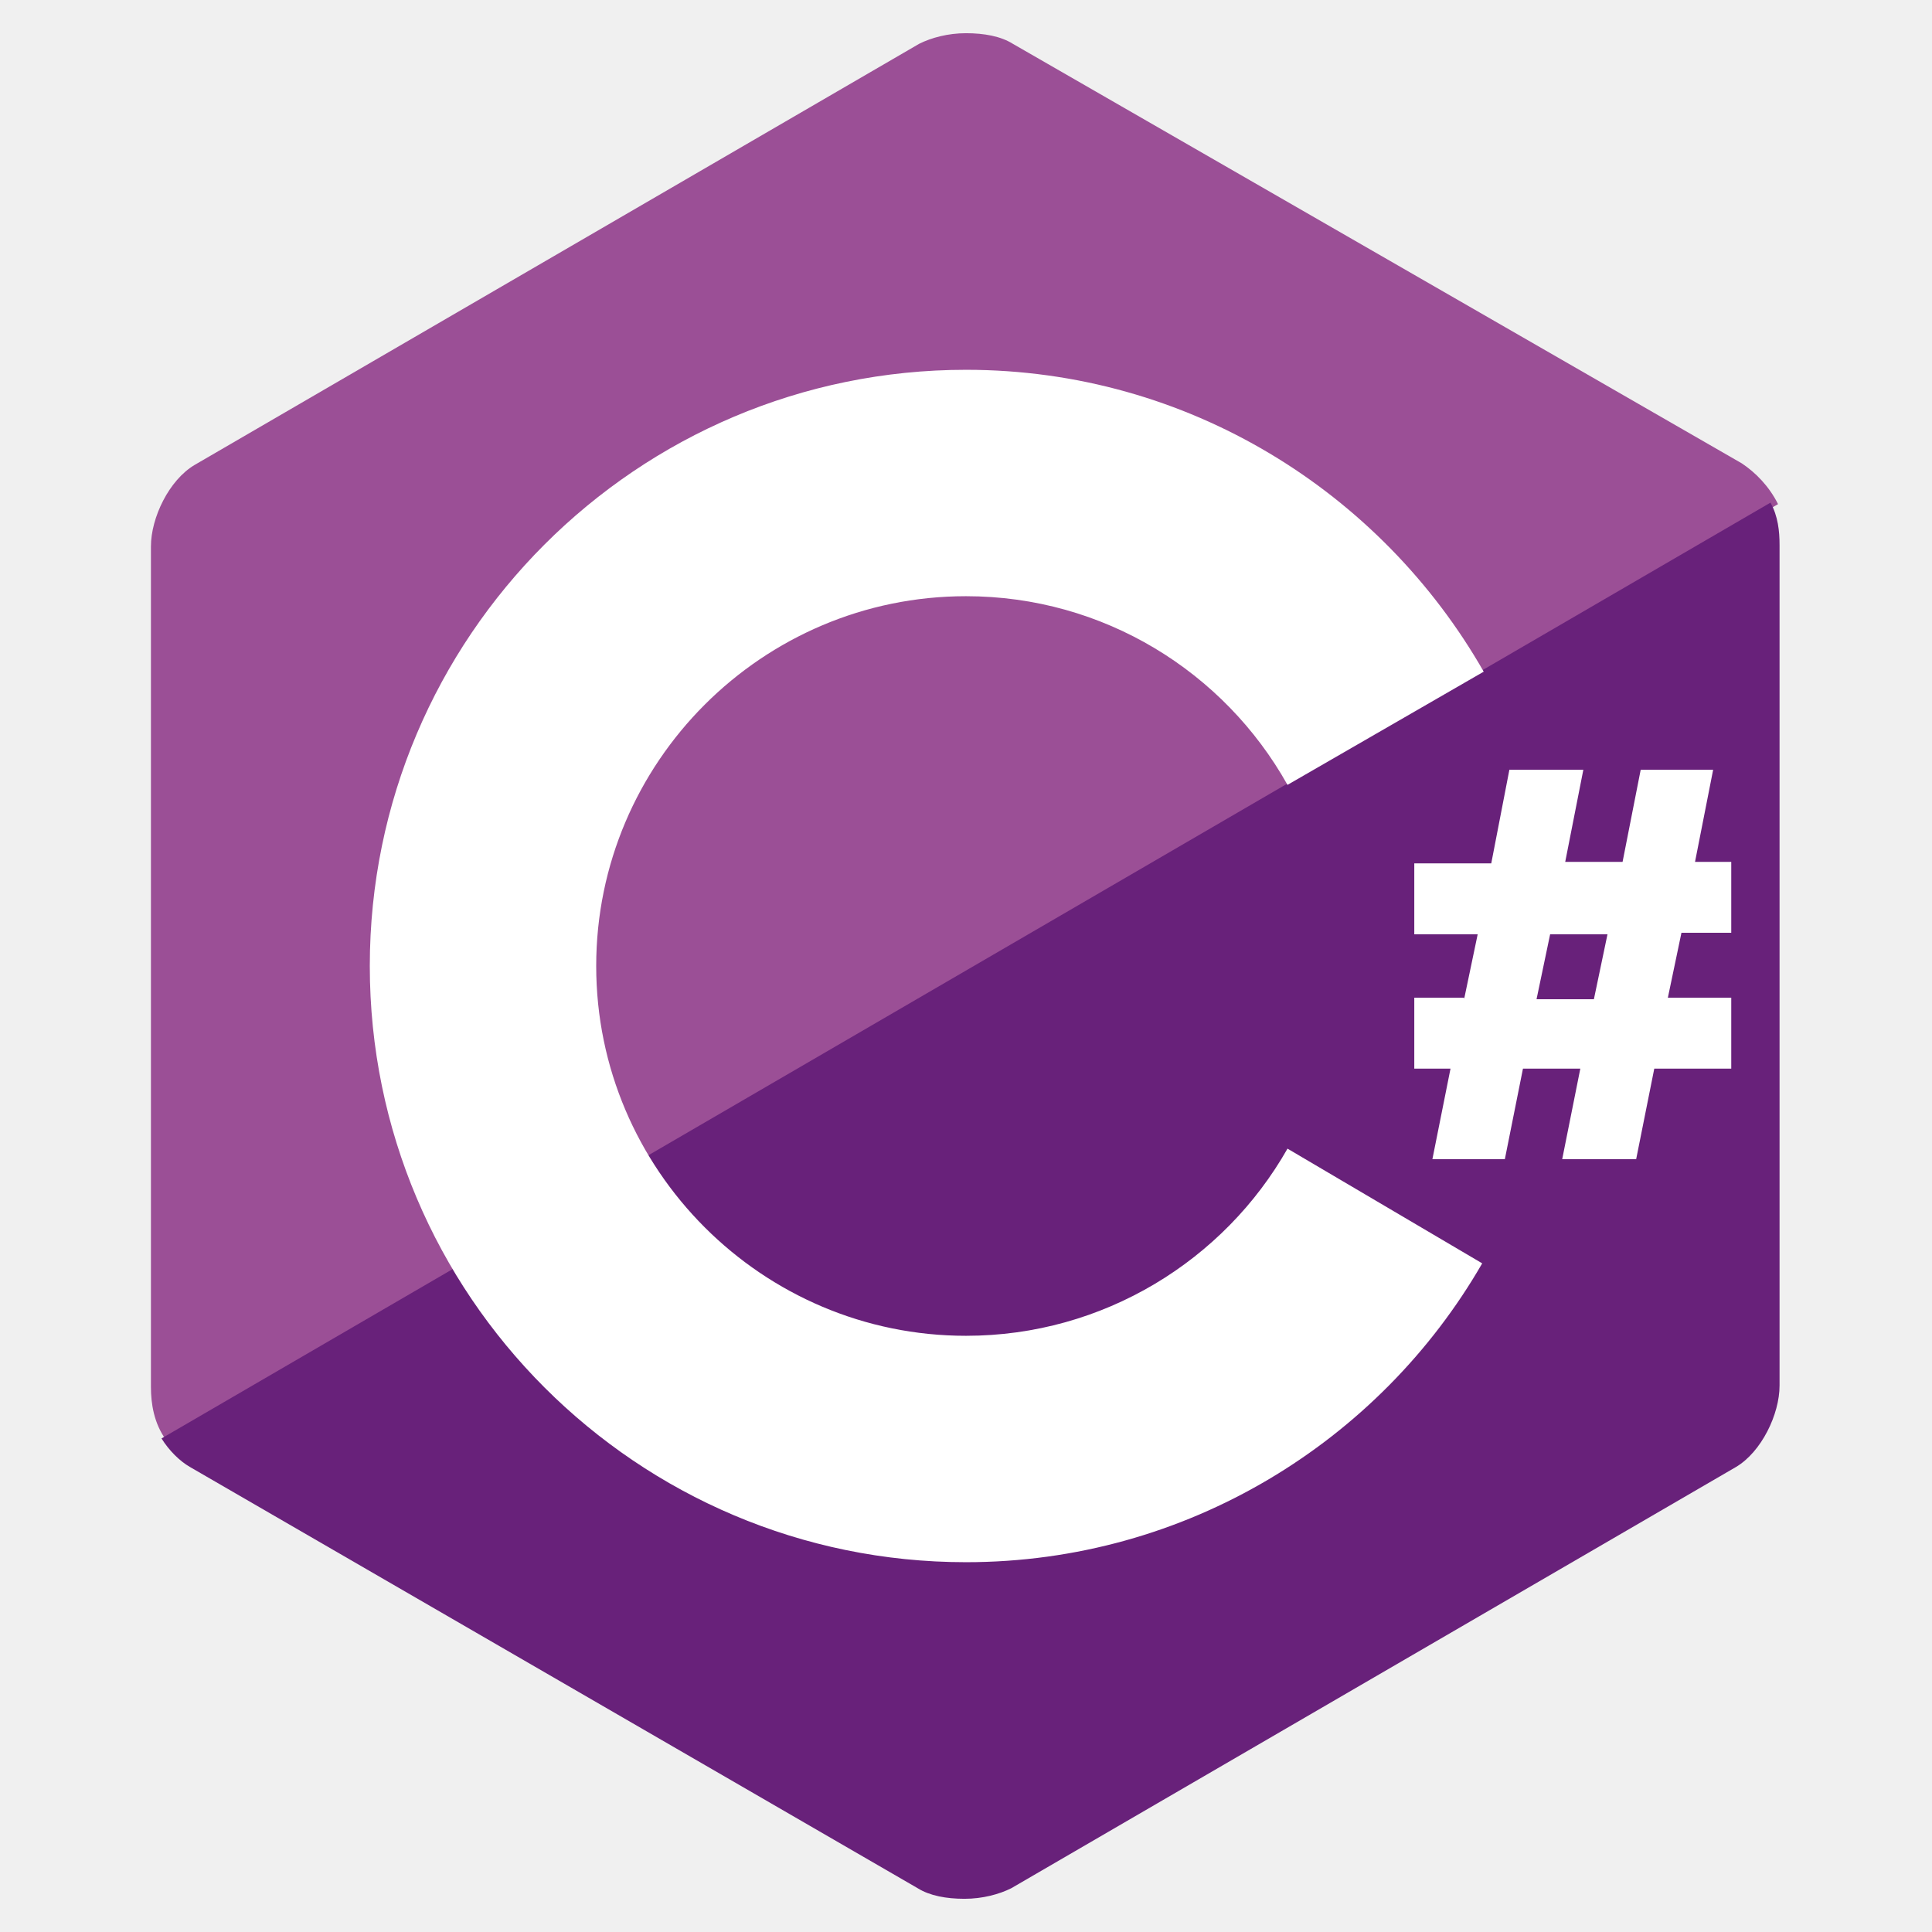
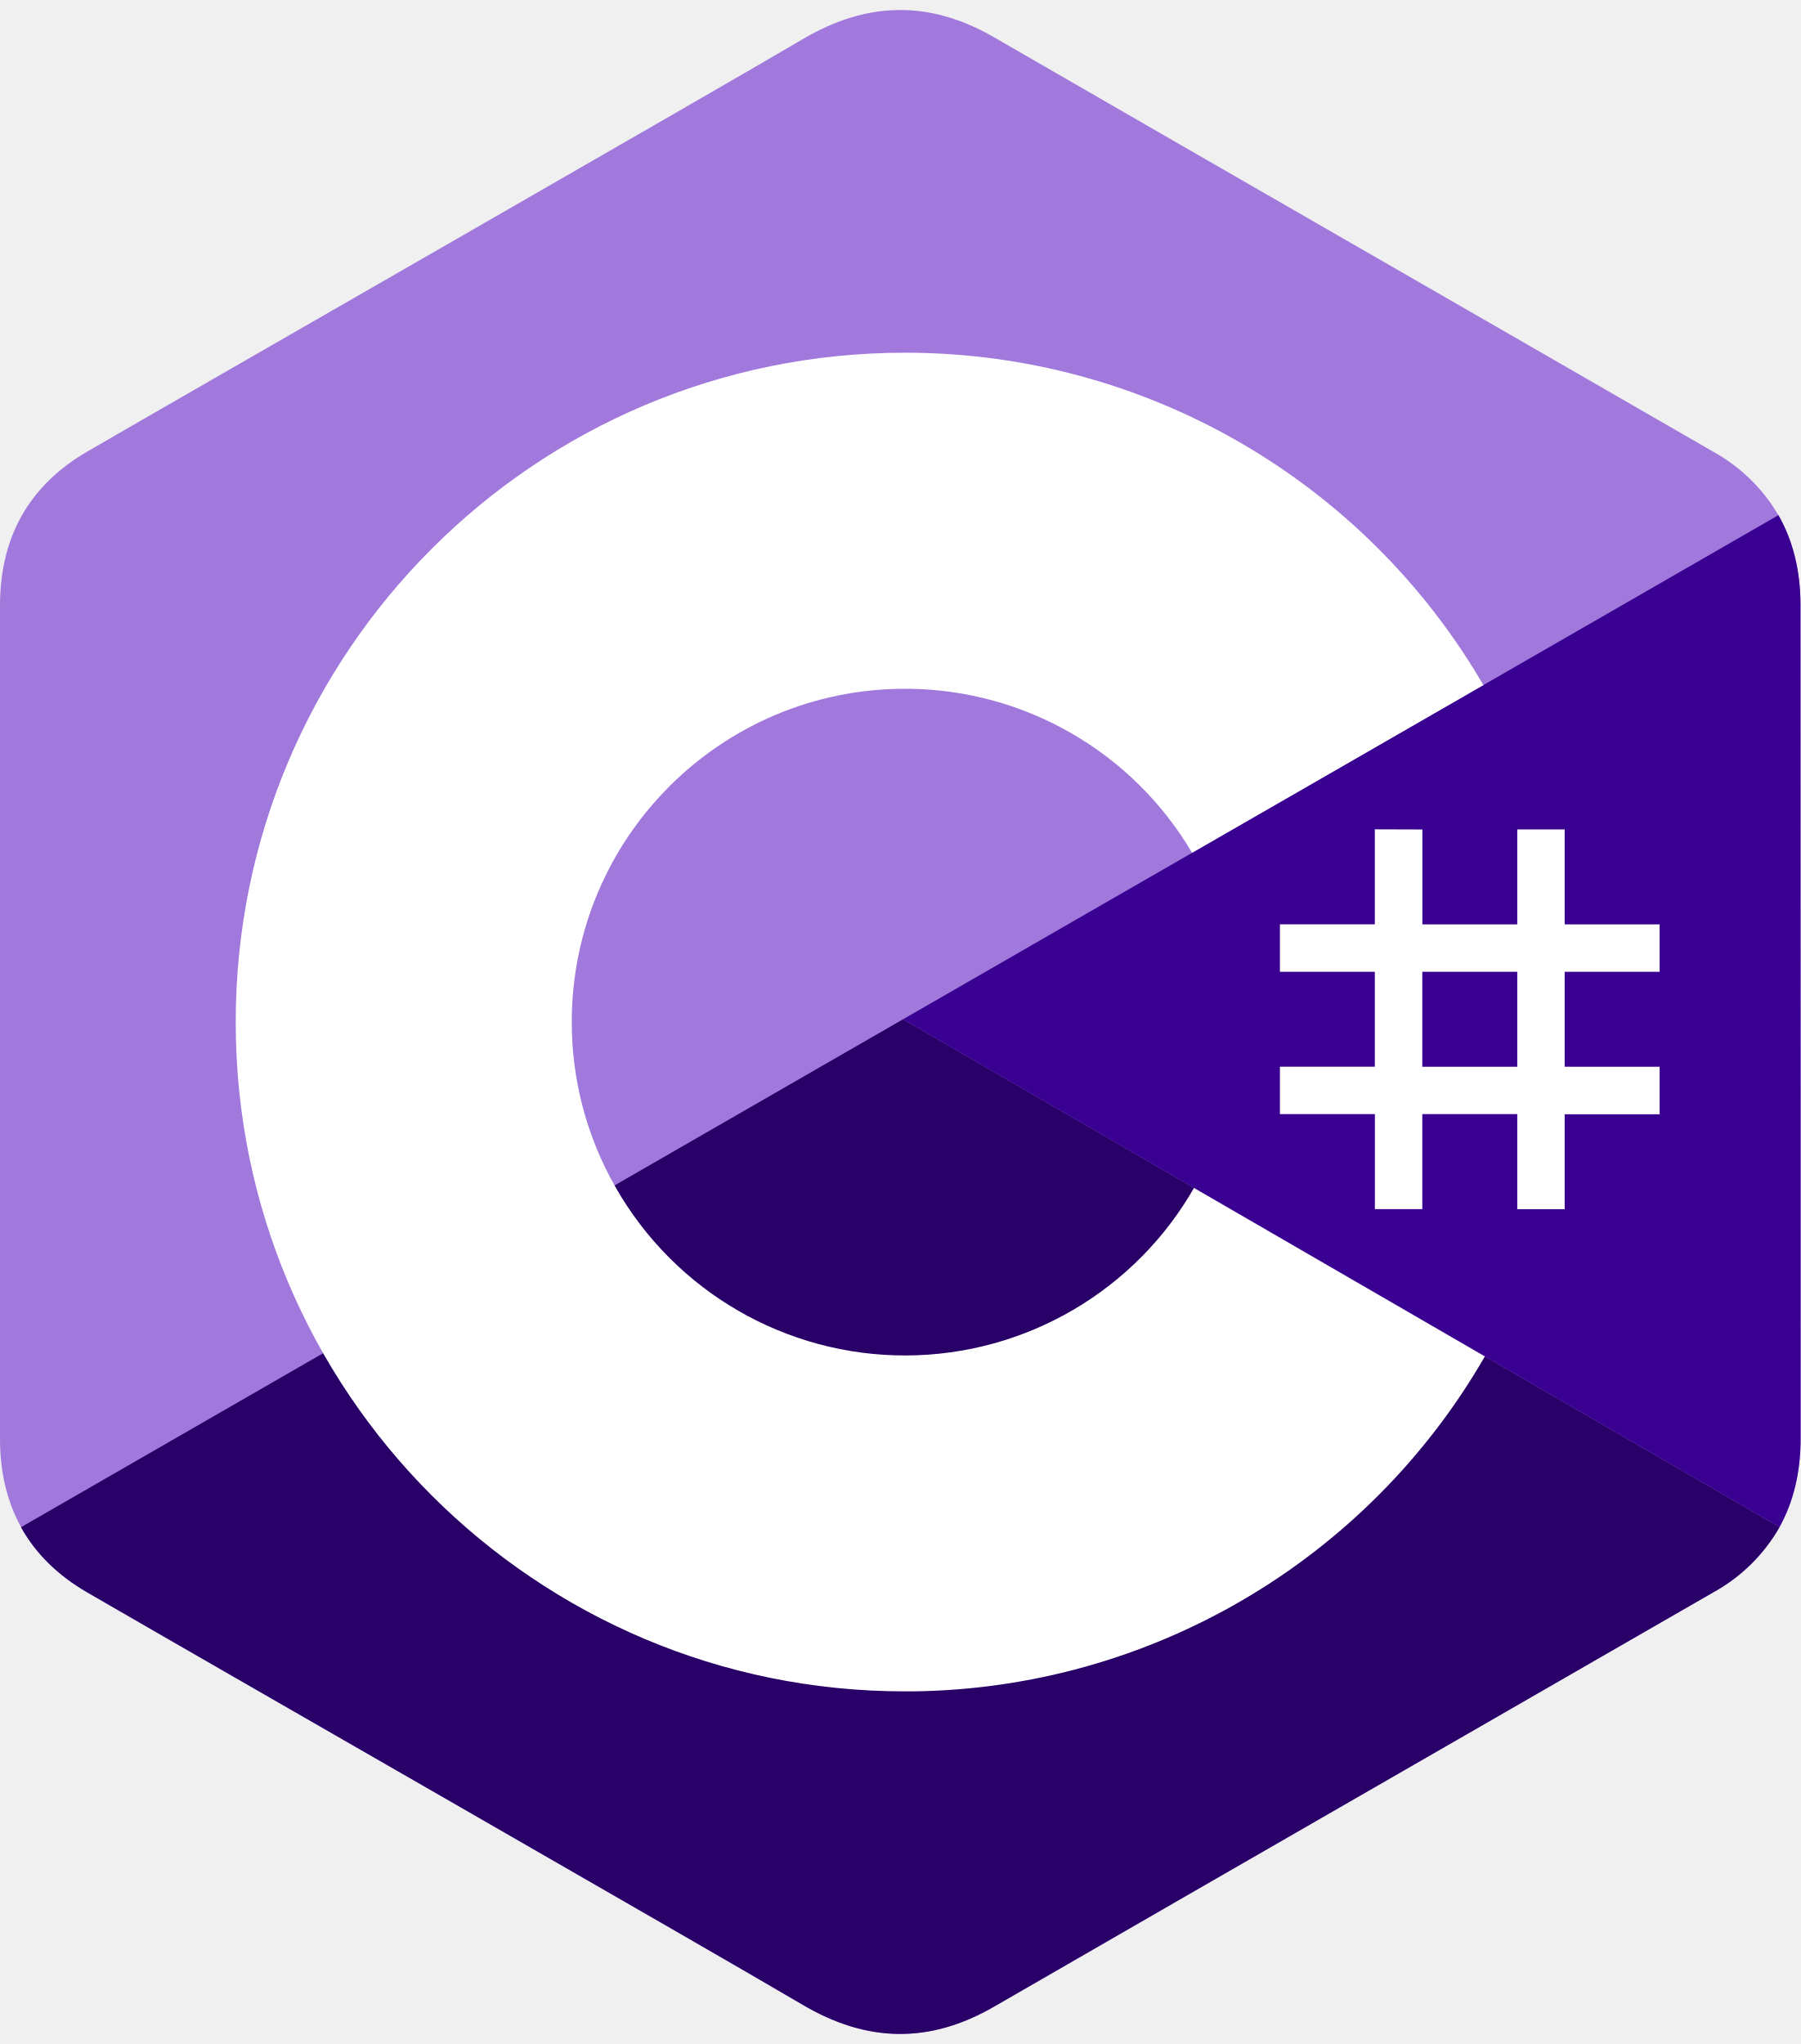
- <svg xmlns="http://www.w3.org/2000/svg" viewBox="0 0 128 128">
-   <path fill="#9B4F96" d="M115.4 30.7L67.1 2.9c-.8-.5-1.9-.7-3.1-.7-1.2 0-2.3.3-3.1.7l-48 27.9c-1.7 1-2.9 3.5-2.9 5.4v55.7c0 1.1.2 2.4 1 3.5l106.8-62c-.6-1.2-1.5-2.1-2.4-2.7z" />
-   <path fill="#68217A" d="M10.7 95.3c.5.8 1.2 1.5 1.9 1.9l48.2 27.9c.8.5 1.9.7 3.1.7 1.2 0 2.3-.3 3.1-.7l48-27.9c1.7-1 2.9-3.5 2.9-5.4V36.1c0-.9-.1-1.9-.6-2.8l-106.6 62z" />
-   <path fill="#fff" d="M85.3 76.1C81.1 83.5 73.1 88.5 64 88.5c-13.5 0-24.5-11-24.5-24.5s11-24.5 24.5-24.5c9.1 0 17.1 5 21.3 12.5l13-7.5c-6.8-11.9-19.6-20-34.3-20-21.8 0-39.5 17.7-39.5 39.5s17.7 39.5 39.5 39.5c14.6 0 27.4-8 34.2-19.8l-12.9-7.6zM97 66.2l.9-4.3h-4.2v-4.7h5.1L100 51h4.9l-1.2 6.1h3.8l1.2-6.1h4.8l-1.2 6.1h2.4v4.7h-3.3l-.9 4.3h4.2v4.7h-5.1l-1.2 6h-4.9l1.2-6h-3.8l-1.2 6h-4.8l1.2-6h-2.4v-4.7H97zm4.8 0h3.8l.9-4.3h-3.8l-.9 4.3z" />
+ <svg preserveAspectRatio="xMidYMid" viewBox="0 -1.43 255.58 290.11">
+   <path fill="#a179dc" d="M255.57 84.45c0-4.83-1.04-9.1-3.13-12.76a24.4 24.4 0 0 0-9.24-9C209.17 43.05 175.1 23.5 141.1 3.86c-9.17-5.3-18.06-5.1-27.16.27-13.54 7.98-81.35 46.83-101.55 58.53C4.06 67.5.02 74.87 0 84.44v118.37c0 4.72 1 8.9 2.99 12.51 2.05 3.72 5.17 6.82 9.38 9.26 20.21 11.7 88.02 50.55 101.56 58.53 9.11 5.38 18 5.57 27.17.27 34.02-19.64 68.08-39.2 102.1-58.81a24.33 24.33 0 0 0 9.4-9.25c1.99-3.61 2.98-7.8 2.98-12.52z" />
+   <path fill="#280068" d="M128.18 143.24 2.98 215.33c2.06 3.7 5.18 6.8 9.4 9.25 20.2 11.7 88.01 50.55 101.55 58.53 9.11 5.38 18 5.57 27.17.27 34.02-19.64 68.08-39.2 102.1-58.81a24.33 24.33 0 0 0 9.4-9.25z" />
+   <path fill="#390091" d="M255.57 84.45c0-4.83-1.04-9.1-3.13-12.76l-124.26 71.55 124.41 72.07c2-3.6 2.99-7.79 3-12.51 0 0 0-78.9-.02-118.35" />
+   <g fill="#fff">
+     <path d="M201.9 116.3v13.47h13.47v-13.48h6.73v13.48h13.48v6.73H222.1v13.48h13.48v6.74H222.1v13.47h-6.73V156.7h-13.48v13.48h-6.73V156.7h-13.48v-6.73h13.47V136.5h-13.47v-6.74h13.47v-13.48zm13.47 20.2h-13.48v13.48h13.48z" />
+     <path d="M128.46 48.63a94.96 94.96 0 0 1 82.26 47.45l-.16-.27-41.35 23.8A47.28 47.28 0 0 0 129 96.33h-.54a47.3 47.3 0 0 0-47.3 47.3 47.1 47.1 0 0 0 6.23 23.47 47.28 47.28 0 0 0 82.29-.27l-.2.35 41.29 23.91a94.97 94.97 0 0 1-81.25 47.54h-1.06a94.96 94.96 0 0 1-95-95 95 95 0 0 1 95-95" />
+   </g>
</svg>
